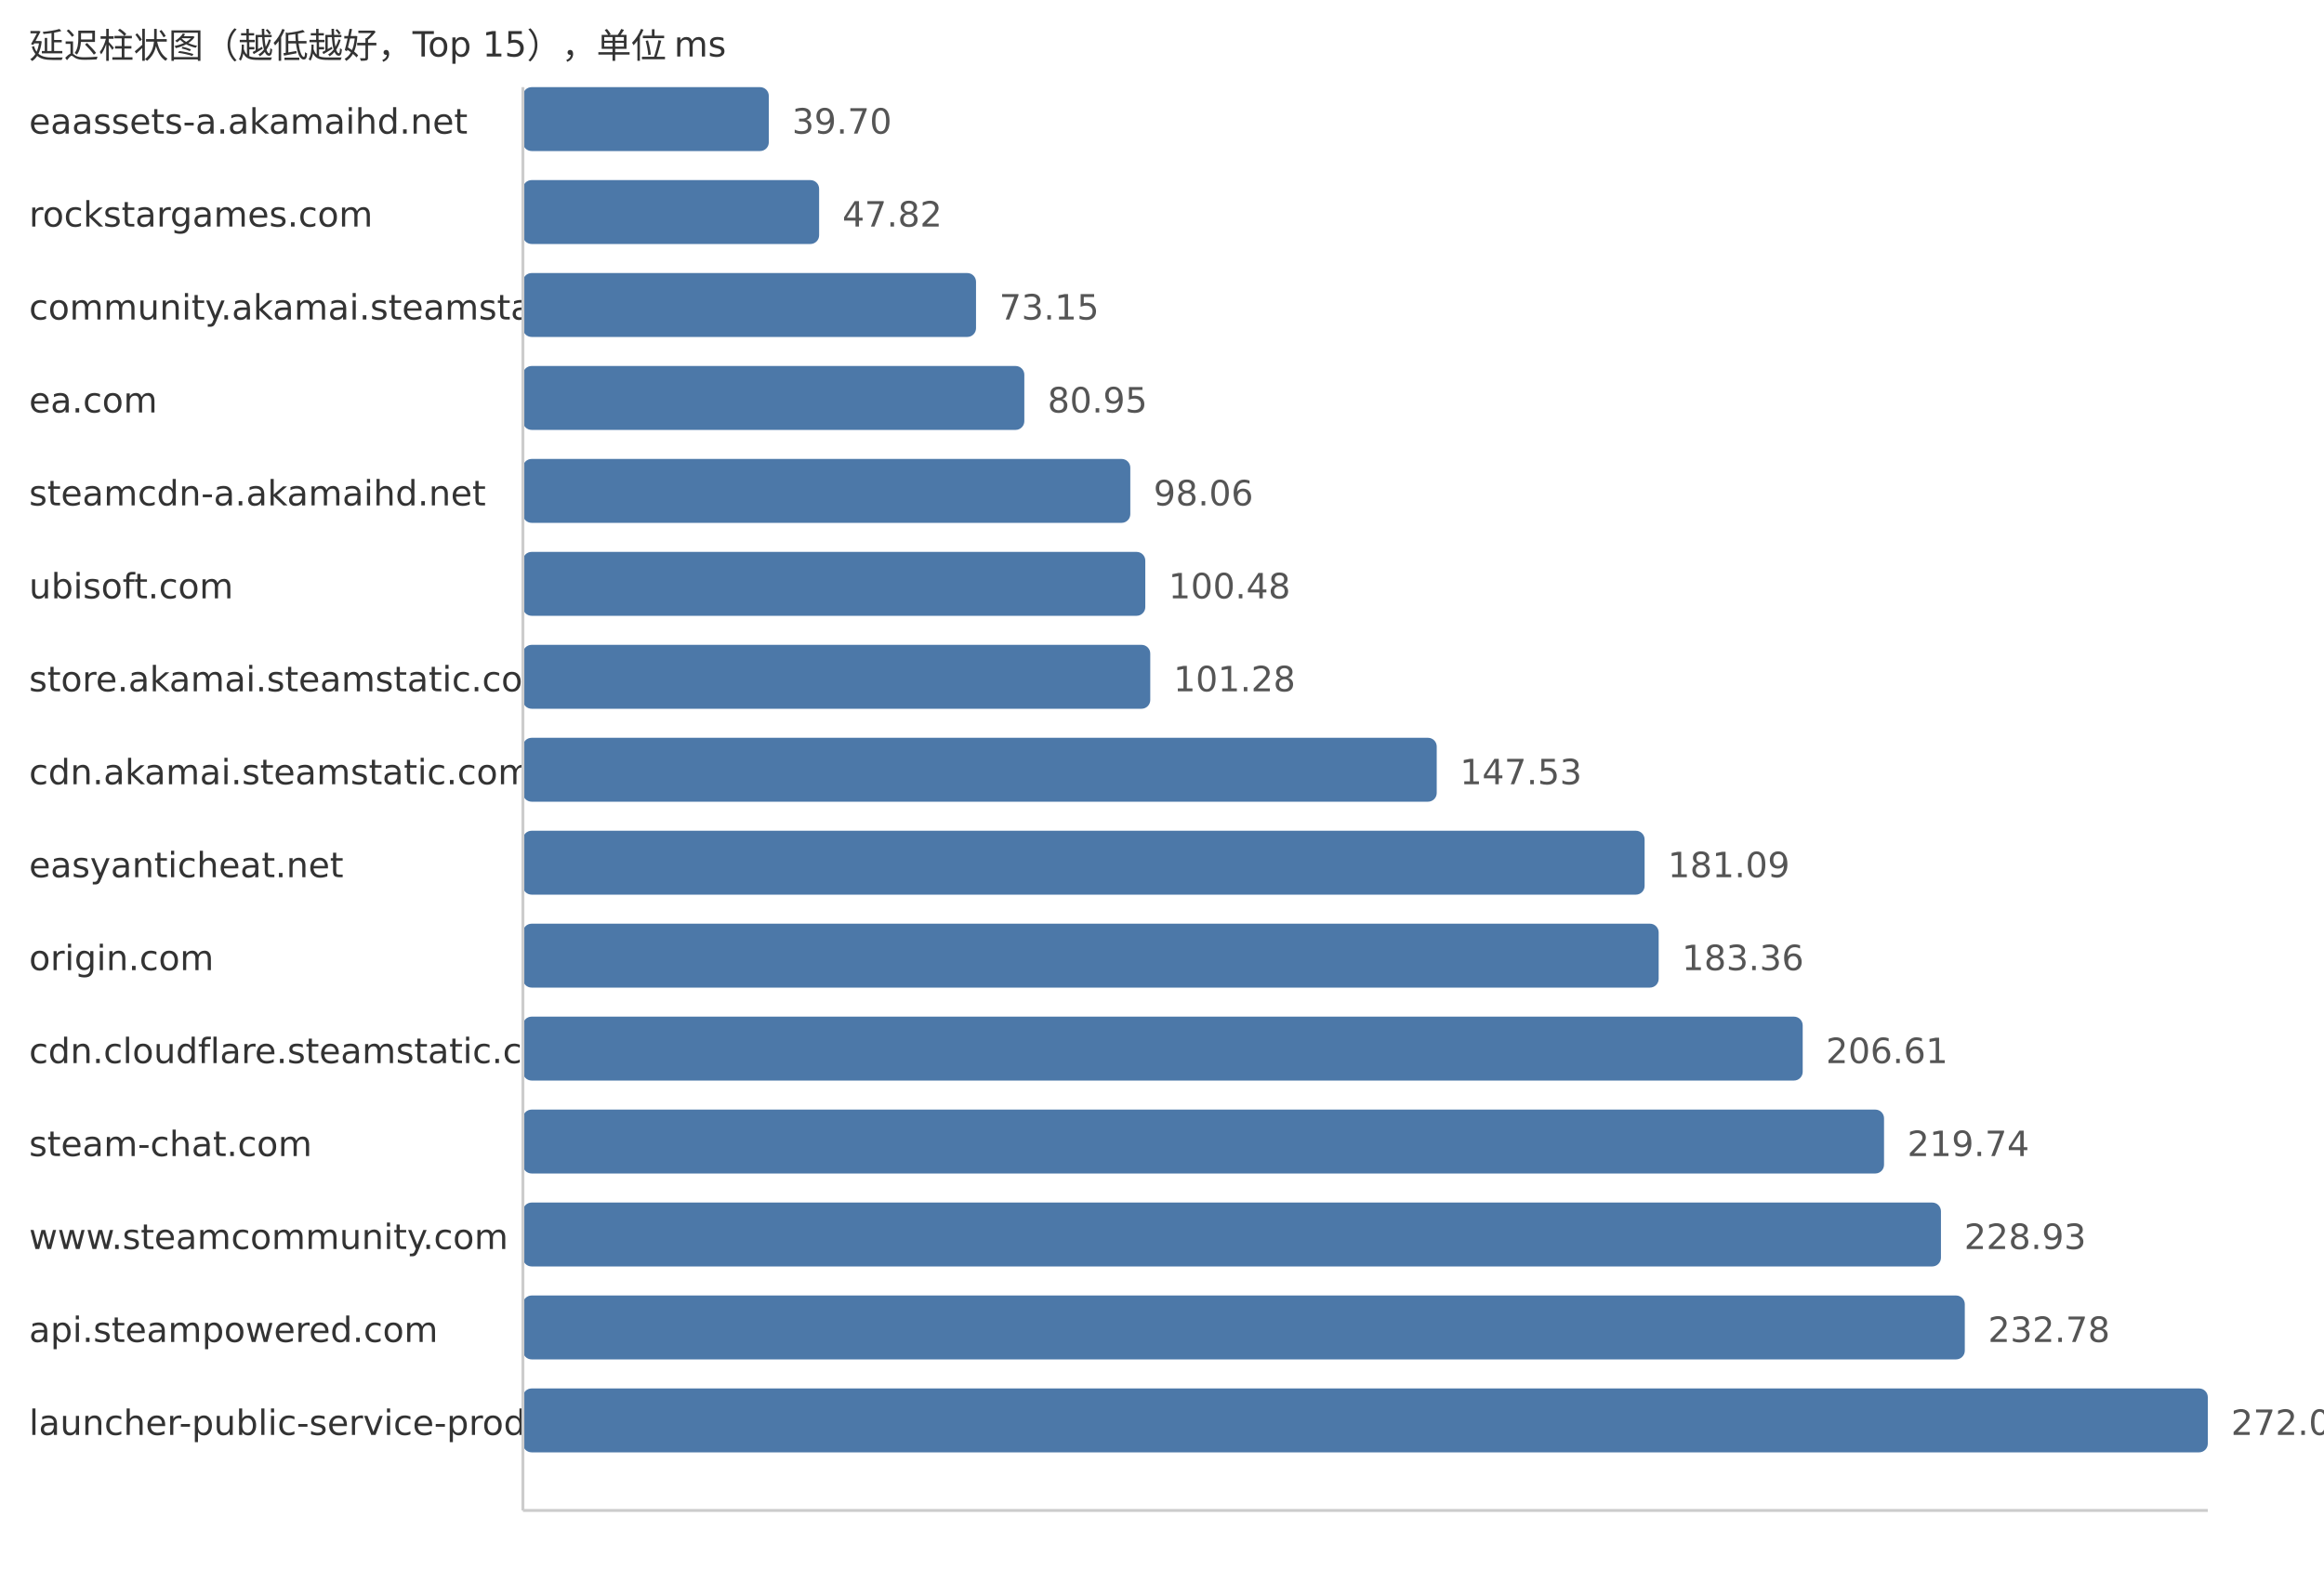
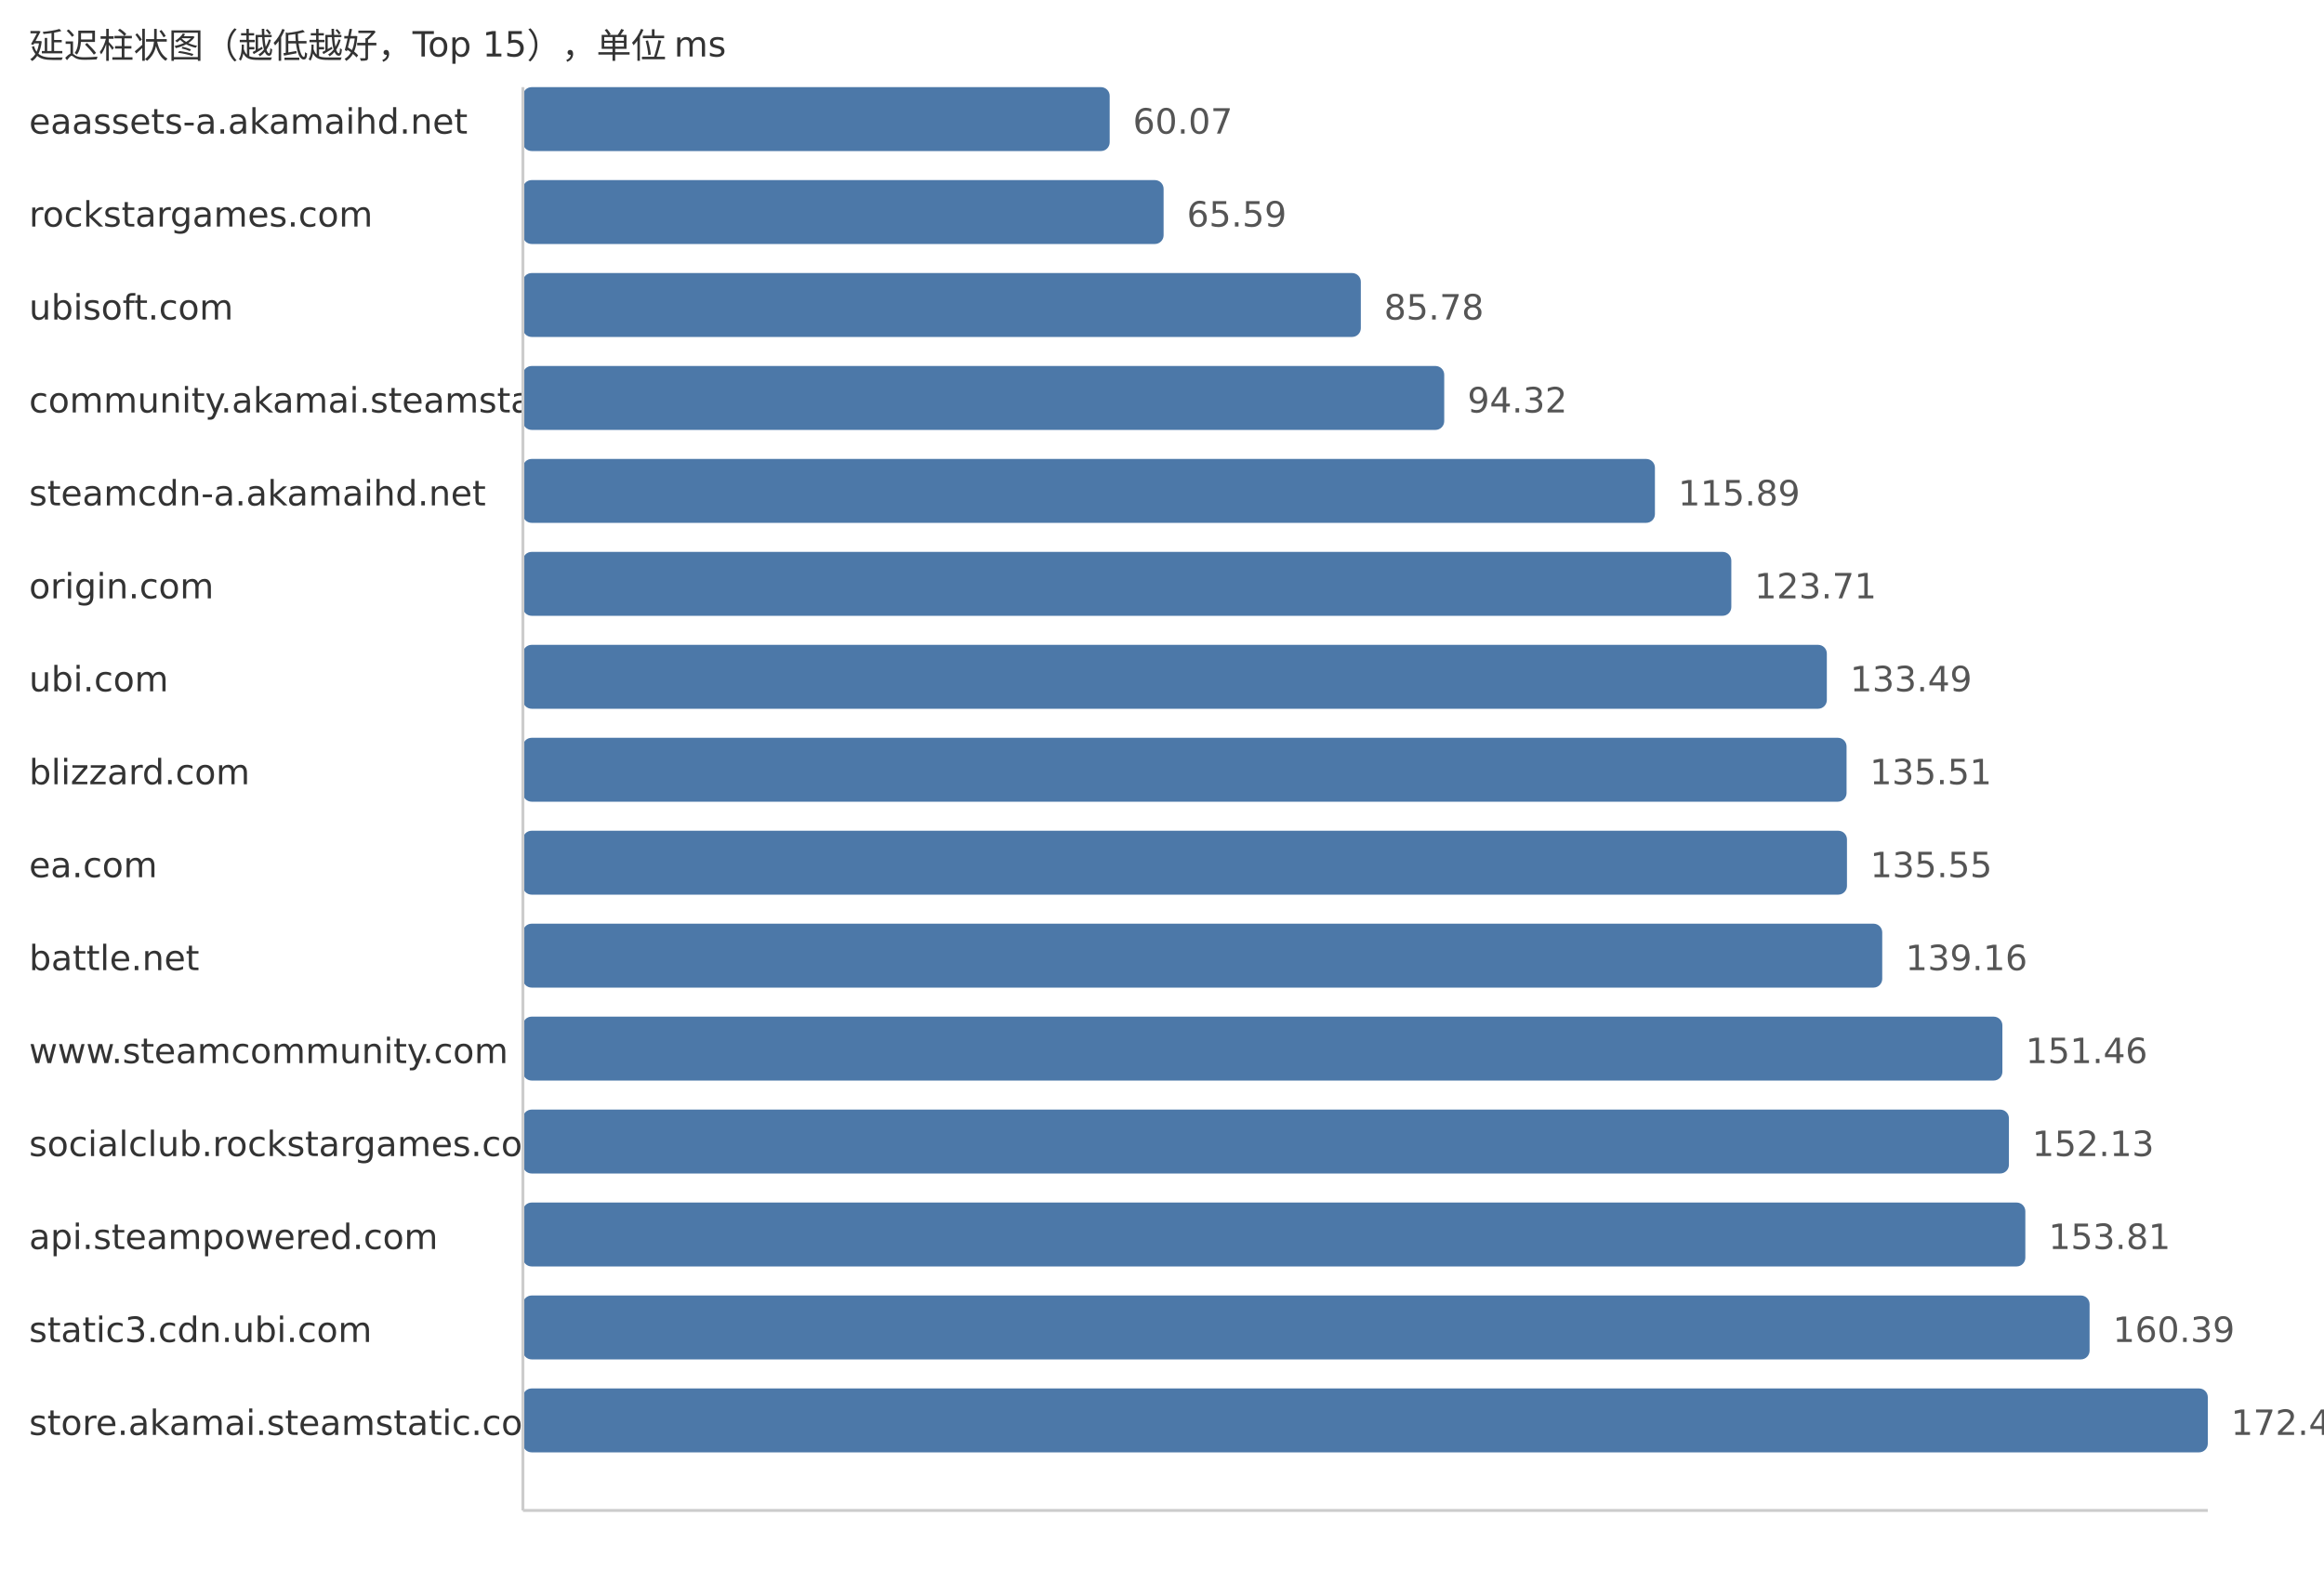
<svg xmlns="http://www.w3.org/2000/svg" width="800" height="540">
  <style> .label{font-family:DejaVu Sans,Verdana,Geneva,sans-serif;font-size:12px;fill:#333} .value{font-family:DejaVu Sans,Verdana,Geneva,sans-serif;font-size:12px;fill:#555} </style>
  <text x="10" y="20" class="label">延迟柱状图（越低越好，Top 15），单位 ms</text>
  <text x="10" y="46" class="label">eaassets-a.akamaihd.net</text>
-   <rect x="180" y="30" width="84.65" height="22" fill="#4c78a8" rx="3" />
-   <text x="272.65" y="46" class="value">39.70</text>
+   <rect x="180" y="30" width="201.99" height="22" fill="#4c78a8" rx="3" />
+   <text x="389.99" y="46" class="value">60.07</text>
  <text x="10" y="78" class="label">rockstargames.com</text>
-   <rect x="180" y="62" width="101.97" height="22" fill="#4c78a8" rx="3" />
-   <text x="289.97" y="78" class="value">47.82</text>
-   <text x="10" y="110" class="label">community.akamai.steamstatic.com</text>
-   <rect x="180" y="94" width="155.98" height="22" fill="#4c78a8" rx="3" />
-   <text x="343.98" y="110" class="value">73.15</text>
-   <text x="10" y="142" class="label">ea.com</text>
-   <rect x="180" y="126" width="172.61" height="22" fill="#4c78a8" rx="3" />
-   <text x="360.61" y="142" class="value">80.95</text>
+   <rect x="180" y="62" width="220.55" height="22" fill="#4c78a8" rx="3" />
+   <text x="408.55" y="78" class="value">65.59</text>
+   <text x="10" y="110" class="label">ubisoft.com</text>
+   <rect x="180" y="94" width="288.44" height="22" fill="#4c78a8" rx="3" />
+   <text x="476.44" y="110" class="value">85.78</text>
+   <text x="10" y="142" class="label">community.akamai.steamstatic.com</text>
+   <rect x="180" y="126" width="317.15" height="22" fill="#4c78a8" rx="3" />
+   <text x="505.15" y="142" class="value">94.32</text>
  <text x="10" y="174" class="label">steamcdn-a.akamaihd.net</text>
-   <rect x="180" y="158" width="209.09" height="22" fill="#4c78a8" rx="3" />
-   <text x="397.09" y="174" class="value">98.06</text>
-   <text x="10" y="206" class="label">ubisoft.com</text>
-   <rect x="180" y="190" width="214.25" height="22" fill="#4c78a8" rx="3" />
-   <text x="402.25" y="206" class="value">100.48</text>
-   <text x="10" y="238" class="label">store.akamai.steamstatic.com</text>
-   <rect x="180" y="222" width="215.96" height="22" fill="#4c78a8" rx="3" />
-   <text x="403.96" y="238" class="value">101.28</text>
-   <text x="10" y="270" class="label">cdn.akamai.steamstatic.com</text>
-   <rect x="180" y="254" width="314.57" height="22" fill="#4c78a8" rx="3" />
-   <text x="502.57" y="270" class="value">147.53</text>
-   <text x="10" y="302" class="label">easyanticheat.net</text>
-   <rect x="180" y="286" width="386.13" height="22" fill="#4c78a8" rx="3" />
-   <text x="574.13" y="302" class="value">181.09</text>
-   <text x="10" y="334" class="label">origin.com</text>
-   <rect x="180" y="318" width="390.97" height="22" fill="#4c78a8" rx="3" />
-   <text x="578.97" y="334" class="value">183.36</text>
-   <text x="10" y="366" class="label">cdn.cloudflare.steamstatic.com</text>
-   <rect x="180" y="350" width="440.55" height="22" fill="#4c78a8" rx="3" />
-   <text x="628.55" y="366" class="value">206.61</text>
-   <text x="10" y="398" class="label">steam-chat.com</text>
-   <rect x="180" y="382" width="468.55" height="22" fill="#4c78a8" rx="3" />
-   <text x="656.55" y="398" class="value">219.74</text>
-   <text x="10" y="430" class="label">www.steamcommunity.com</text>
-   <rect x="180" y="414" width="488.14" height="22" fill="#4c78a8" rx="3" />
-   <text x="676.14" y="430" class="value">228.93</text>
-   <text x="10" y="462" class="label">api.steampowered.com</text>
-   <rect x="180" y="446" width="496.35" height="22" fill="#4c78a8" rx="3" />
-   <text x="684.35" y="462" class="value">232.78</text>
-   <text x="10" y="494" class="label">launcher-public-service-prod06.ol.epicgames.com</text>
+   <rect x="180" y="158" width="389.68" height="22" fill="#4c78a8" rx="3" />
+   <text x="577.68" y="174" class="value">115.89</text>
+   <text x="10" y="206" class="label">origin.com</text>
+   <rect x="180" y="190" width="415.98" height="22" fill="#4c78a8" rx="3" />
+   <text x="603.98" y="206" class="value">123.71</text>
+   <text x="10" y="238" class="label">ubi.com</text>
+   <rect x="180" y="222" width="448.86" height="22" fill="#4c78a8" rx="3" />
+   <text x="636.86" y="238" class="value">133.49</text>
+   <text x="10" y="270" class="label">blizzard.com</text>
+   <rect x="180" y="254" width="455.65" height="22" fill="#4c78a8" rx="3" />
+   <text x="643.65" y="270" class="value">135.51</text>
+   <text x="10" y="302" class="label">ea.com</text>
+   <rect x="180" y="286" width="455.79" height="22" fill="#4c78a8" rx="3" />
+   <text x="643.79" y="302" class="value">135.55</text>
+   <text x="10" y="334" class="label">battle.net</text>
+   <rect x="180" y="318" width="467.93" height="22" fill="#4c78a8" rx="3" />
+   <text x="655.93" y="334" class="value">139.16</text>
+   <text x="10" y="366" class="label">www.steamcommunity.com</text>
+   <rect x="180" y="350" width="509.29" height="22" fill="#4c78a8" rx="3" />
+   <text x="697.29" y="366" class="value">151.46</text>
+   <text x="10" y="398" class="label">socialclub.rockstargames.com</text>
+   <rect x="180" y="382" width="511.54" height="22" fill="#4c78a8" rx="3" />
+   <text x="699.54" y="398" class="value">152.13</text>
+   <text x="10" y="430" class="label">api.steampowered.com</text>
+   <rect x="180" y="414" width="517.19" height="22" fill="#4c78a8" rx="3" />
+   <text x="705.19" y="430" class="value">153.81</text>
+   <text x="10" y="462" class="label">static3.cdn.ubi.com</text>
+   <rect x="180" y="446" width="539.31" height="22" fill="#4c78a8" rx="3" />
+   <text x="727.31" y="462" class="value">160.39</text>
+   <text x="10" y="494" class="label">store.akamai.steamstatic.com</text>
  <rect x="180" y="478" width="580.0" height="22" fill="#4c78a8" rx="3" />
-   <text x="768.0" y="494" class="value">272.01</text>
+   <text x="768.0" y="494" class="value">172.49</text>
  <line x1="180" y1="30" x2="180" y2="520" stroke="#ccc" />
  <line x1="180" y1="520" x2="760" y2="520" stroke="#ccc" />
</svg>
